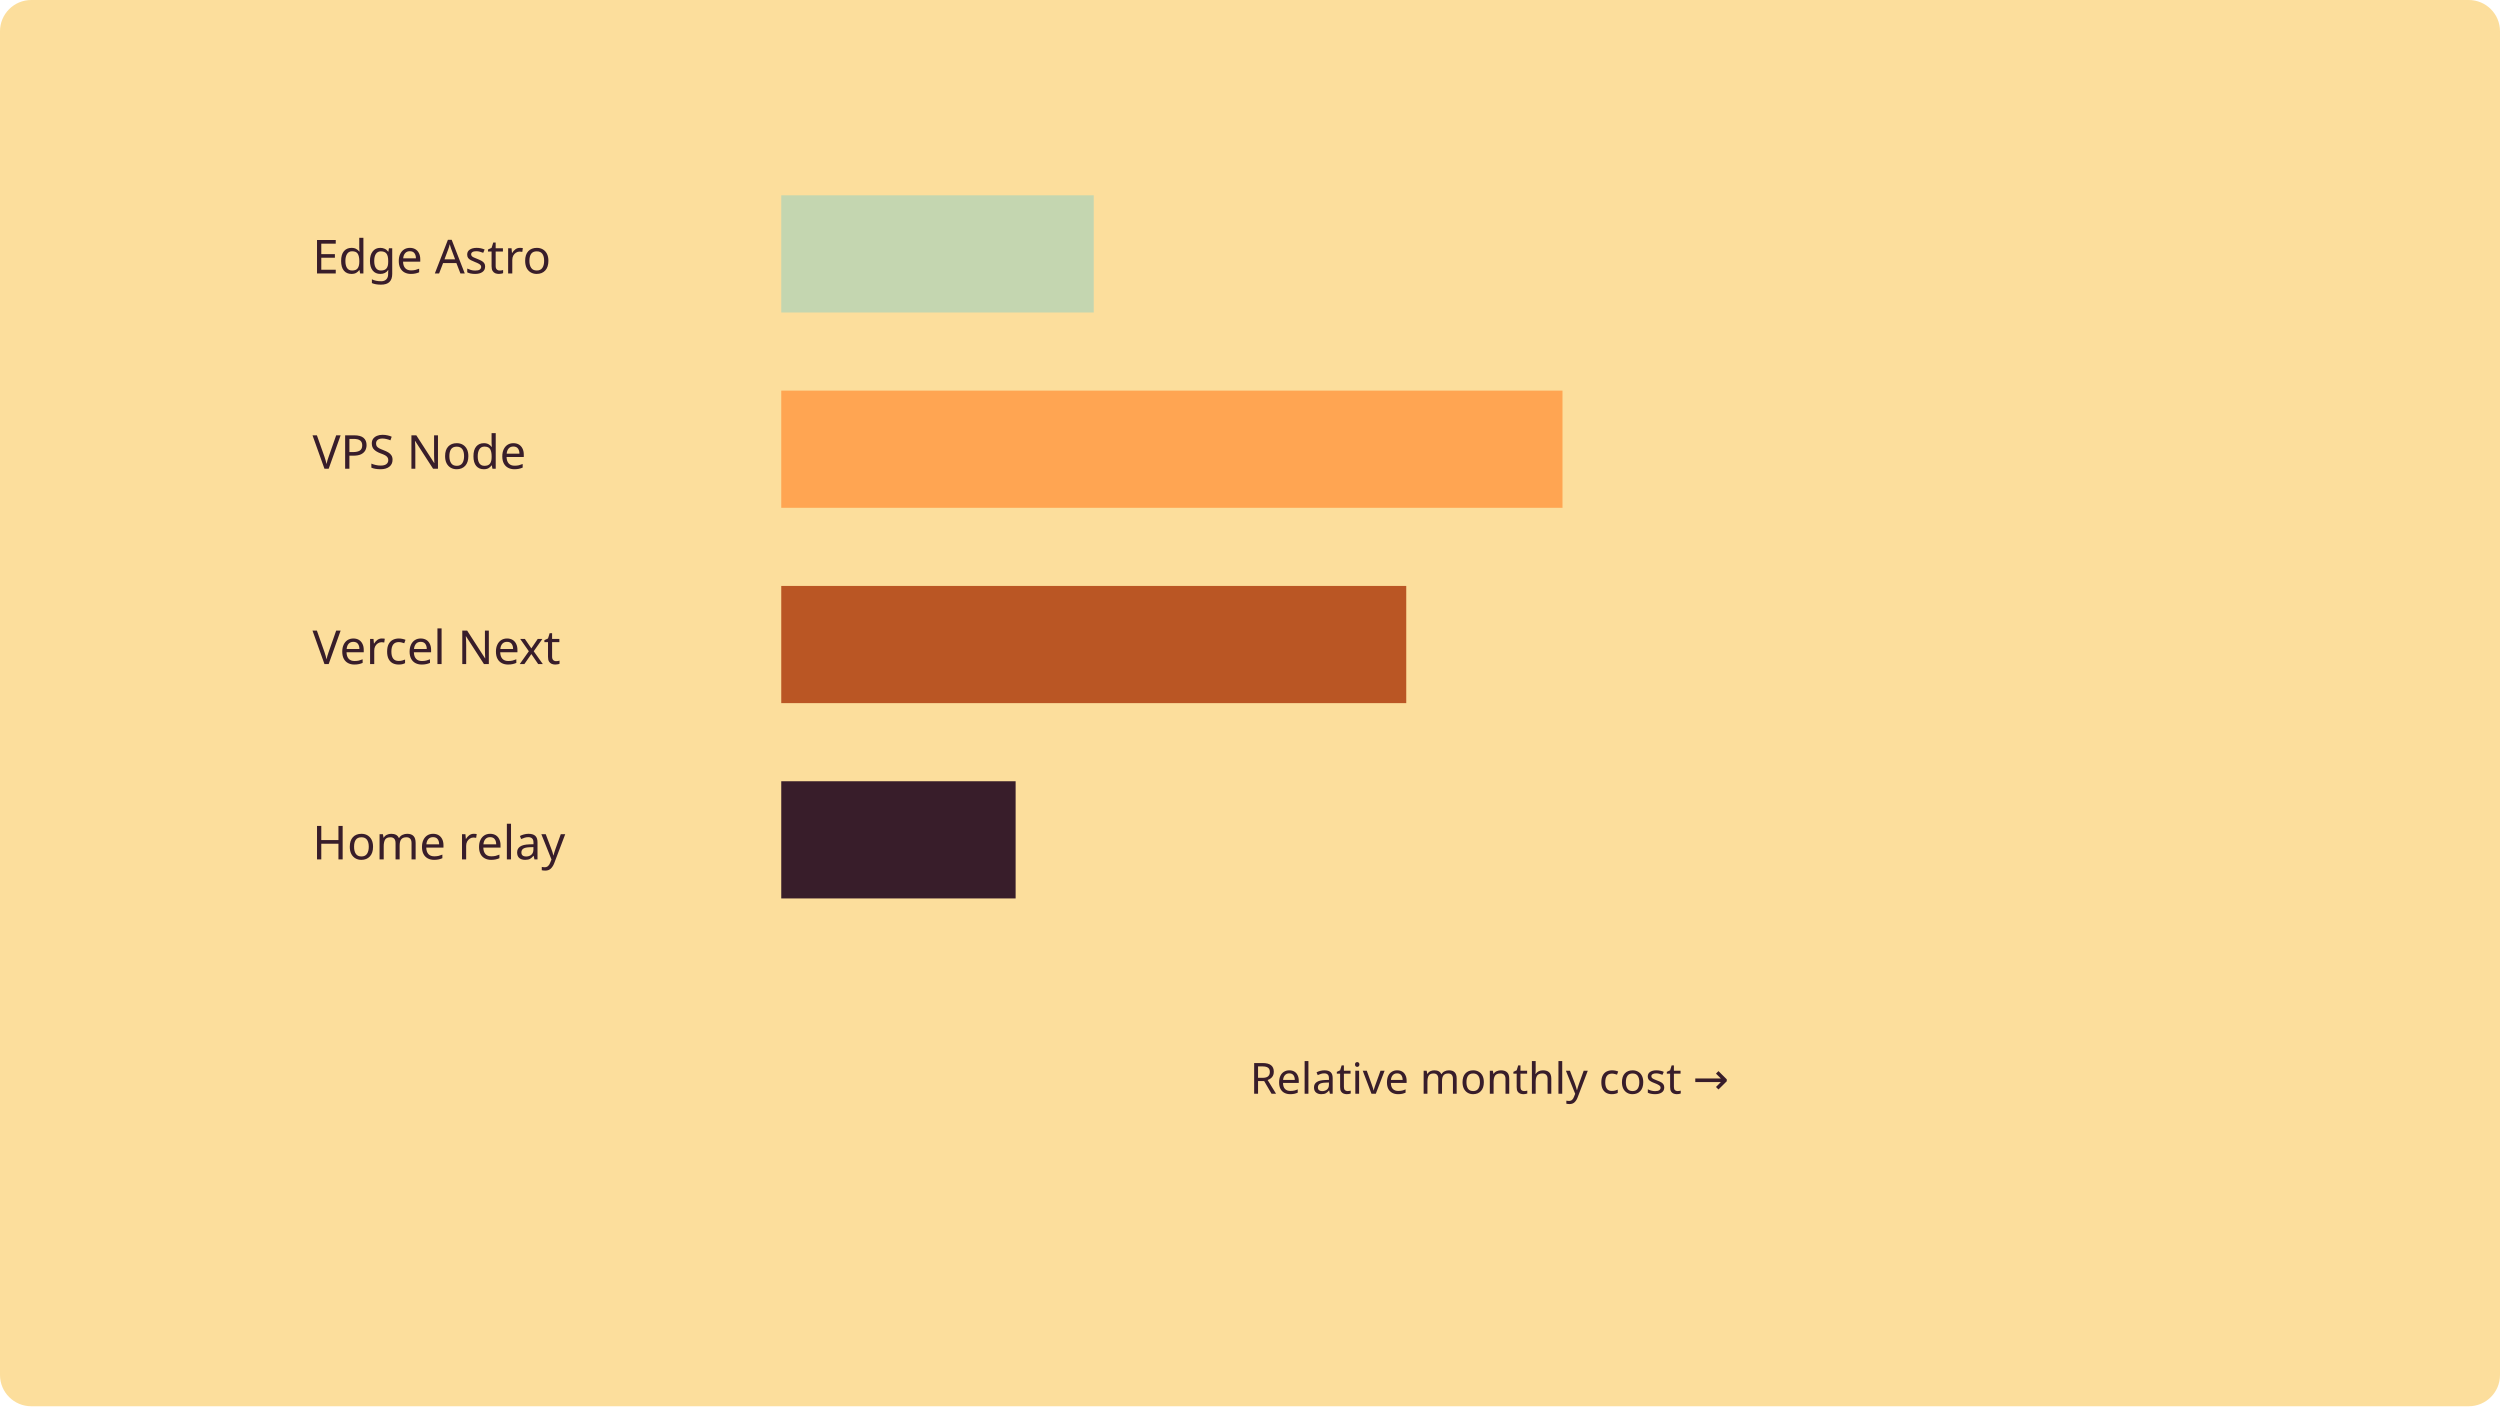
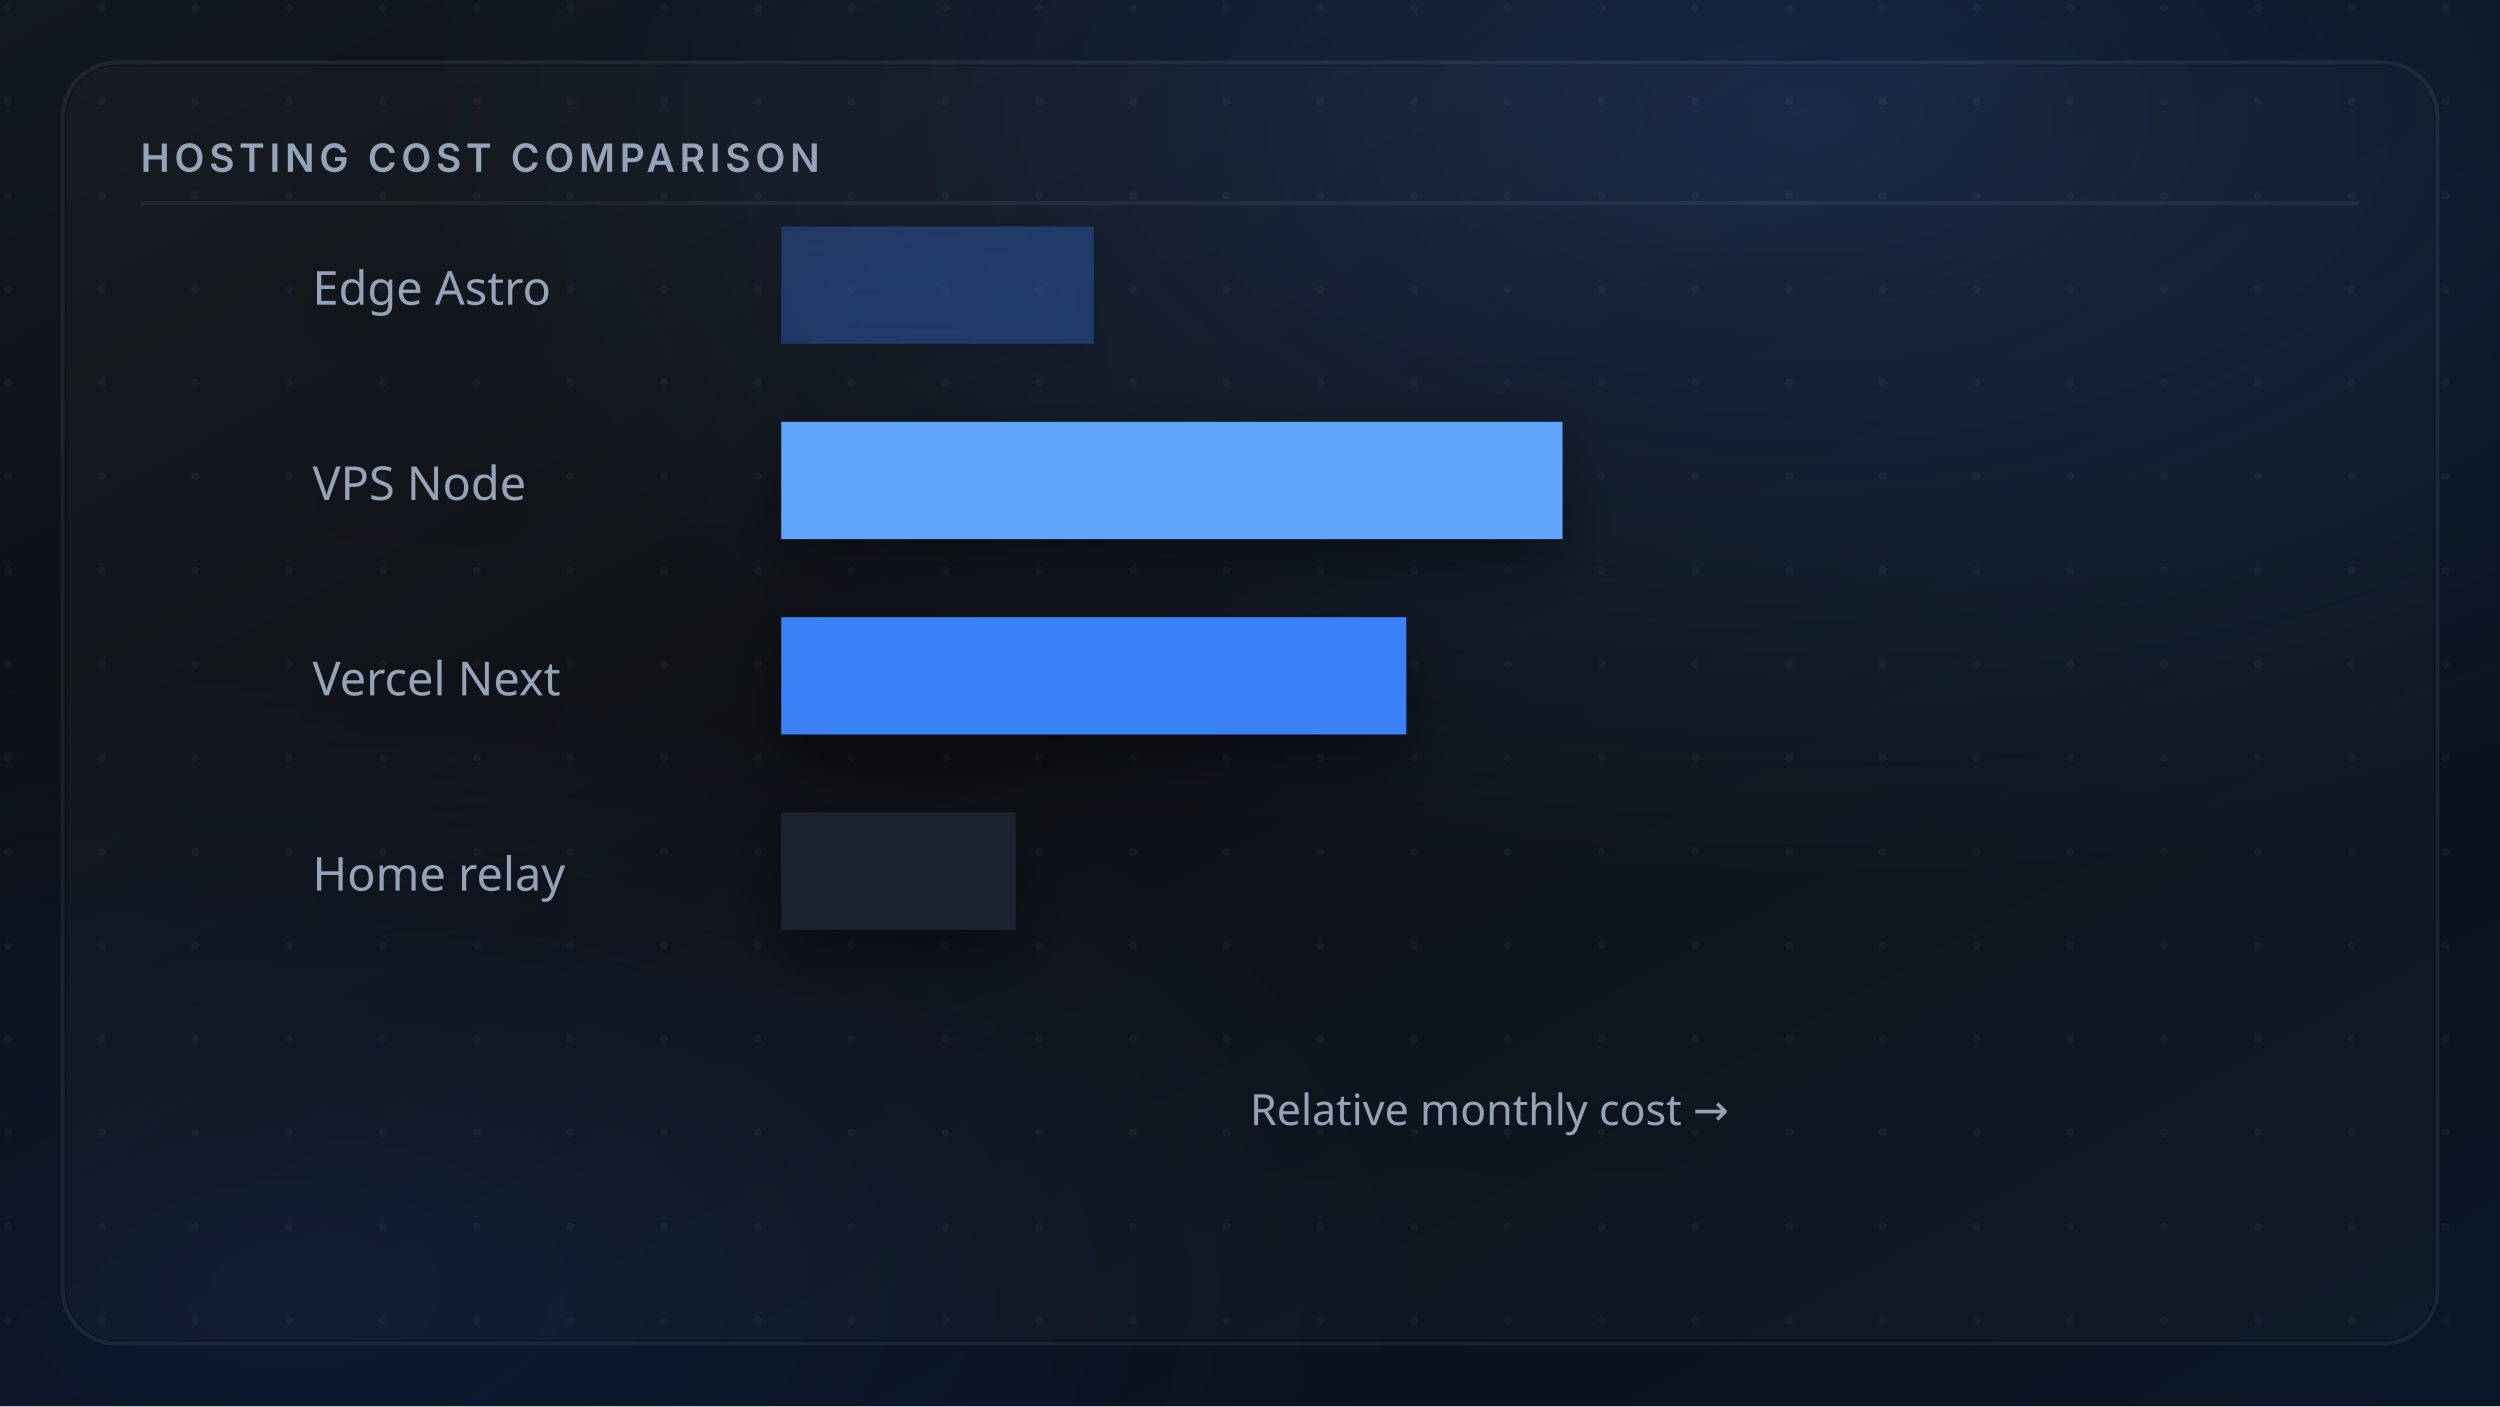
<svg xmlns="http://www.w3.org/2000/svg" viewBox="0 0 640 360" role="img" aria-labelledby="title-hosting-cost-comparison desc-hosting-cost-comparison">
-   <rect width="640" height="360" fill="#fcde9c" rx="8" />
-   <text x="80" y="70" fill="#381d2a" font-size="12" font-family="system-ui">Edge Astro</text>
-   <rect x="200" y="50" width="80" height="30" fill="#c4d6b0" />
-   <text x="80" y="120" fill="#381d2a" font-size="12" font-family="system-ui">VPS Node</text>
-   <rect x="200" y="100" width="200" height="30" fill="#ffa552" />
-   <text x="80" y="170" fill="#381d2a" font-size="12" font-family="system-ui">Vercel Next</text>
-   <rect x="200" y="150" width="160" height="30" fill="#ba5624" />
-   <text x="80" y="220" fill="#381d2a" font-size="12" font-family="system-ui">Home relay</text>
-   <rect x="200" y="200" width="60" height="30" fill="#381d2a" />
-   <text x="320" y="280" fill="#381d2a" font-size="11" font-family="system-ui">Relative monthly cost →</text>
+   <defs>
+     <linearGradient id="bg-hostingxcostxcomparison" x1="0%" y1="0%" x2="100%" y2="100%">
+       <stop offset="0%" stop-color="#121820" />
+       <stop offset="45%" stop-color="#090b0f" />
+       <stop offset="100%" stop-color="#0a1628" />
+     </linearGradient>
+     <radialGradient id="glow-hostingxcostxcomparison" cx="72%" cy="8%" r="55%">
+       <stop offset="0%" stop-color="rgba(59,130,246,0.22)" />
+       <stop offset="100%" stop-color="rgba(59,130,246,0)" />
+     </radialGradient>
+     <radialGradient id="glow2-hostingxcostxcomparison" cx="12%" cy="92%" r="45%">
+       <stop offset="0%" stop-color="rgba(37,99,235,0.14)" />
+       <stop offset="100%" stop-color="rgba(37,99,235,0)" />
+     </radialGradient>
+     <pattern id="dots-hostingxcostxcomparison" width="24" height="24" patternUnits="userSpaceOnUse">
+       <circle cx="2" cy="2" r="1" fill="rgba(148,163,184,0.12)" />
+     </pattern>
+     <filter id="soft-hostingxcostxcomparison" x="-25%" y="-25%" width="150%" height="150%">
+       <feDropShadow dx="0" dy="6" stdDeviation="8" flood-color="#000000" flood-opacity="0.45" />
+     </filter>
+   </defs>
+   <rect width="640" height="360" fill="url(#bg-hostingxcostxcomparison)" />
+   <rect width="640" height="360" fill="url(#glow-hostingxcostxcomparison)" />
+   <rect width="640" height="360" fill="url(#glow2-hostingxcostxcomparison)" />
+   <rect width="640" height="360" fill="url(#dots-hostingxcostxcomparison)" opacity="0.55" />
+   <rect x="16" y="16" width="608" height="328" rx="14" fill="none" stroke="rgba(255,255,255,0.07)" />
+   <rect x="17" y="17" width="606" height="326" rx="13" fill="rgba(255,255,255,0.02)" />
+   <text x="36" y="44" fill="#94a3b8" font-family="Inter,system-ui,sans-serif" font-size="10" font-weight="600" letter-spacing="0.12em">HOSTING COST COMPARISON</text>
+   <line x1="36" y1="52" x2="604" y2="52" stroke="rgba(255,255,255,0.06)" />
+   <g filter="url(#soft-hostingxcostxcomparison)" transform="translate(0, 8)">
+     <text x="80" y="70" fill="#94a3b8" font-size="12" font-family="system-ui">Edge Astro</text>
+     <rect x="200" y="50" width="80" height="30" fill="rgba(59,130,246,0.28)" />
+     <text x="80" y="120" fill="#94a3b8" font-size="12" font-family="system-ui">VPS Node</text>
+     <rect x="200" y="100" width="200" height="30" fill="#60a5fa" />
+     <text x="80" y="170" fill="#94a3b8" font-size="12" font-family="system-ui">Vercel Next</text>
+     <rect x="200" y="150" width="160" height="30" fill="#3b82f6" />
+     <text x="80" y="220" fill="#94a3b8" font-size="12" font-family="system-ui">Home relay</text>
+     <rect x="200" y="200" width="60" height="30" fill="#1a2230" />
+     <text x="320" y="280" fill="#94a3b8" font-size="11" font-family="system-ui">Relative monthly cost →</text>
+   </g>
</svg>
